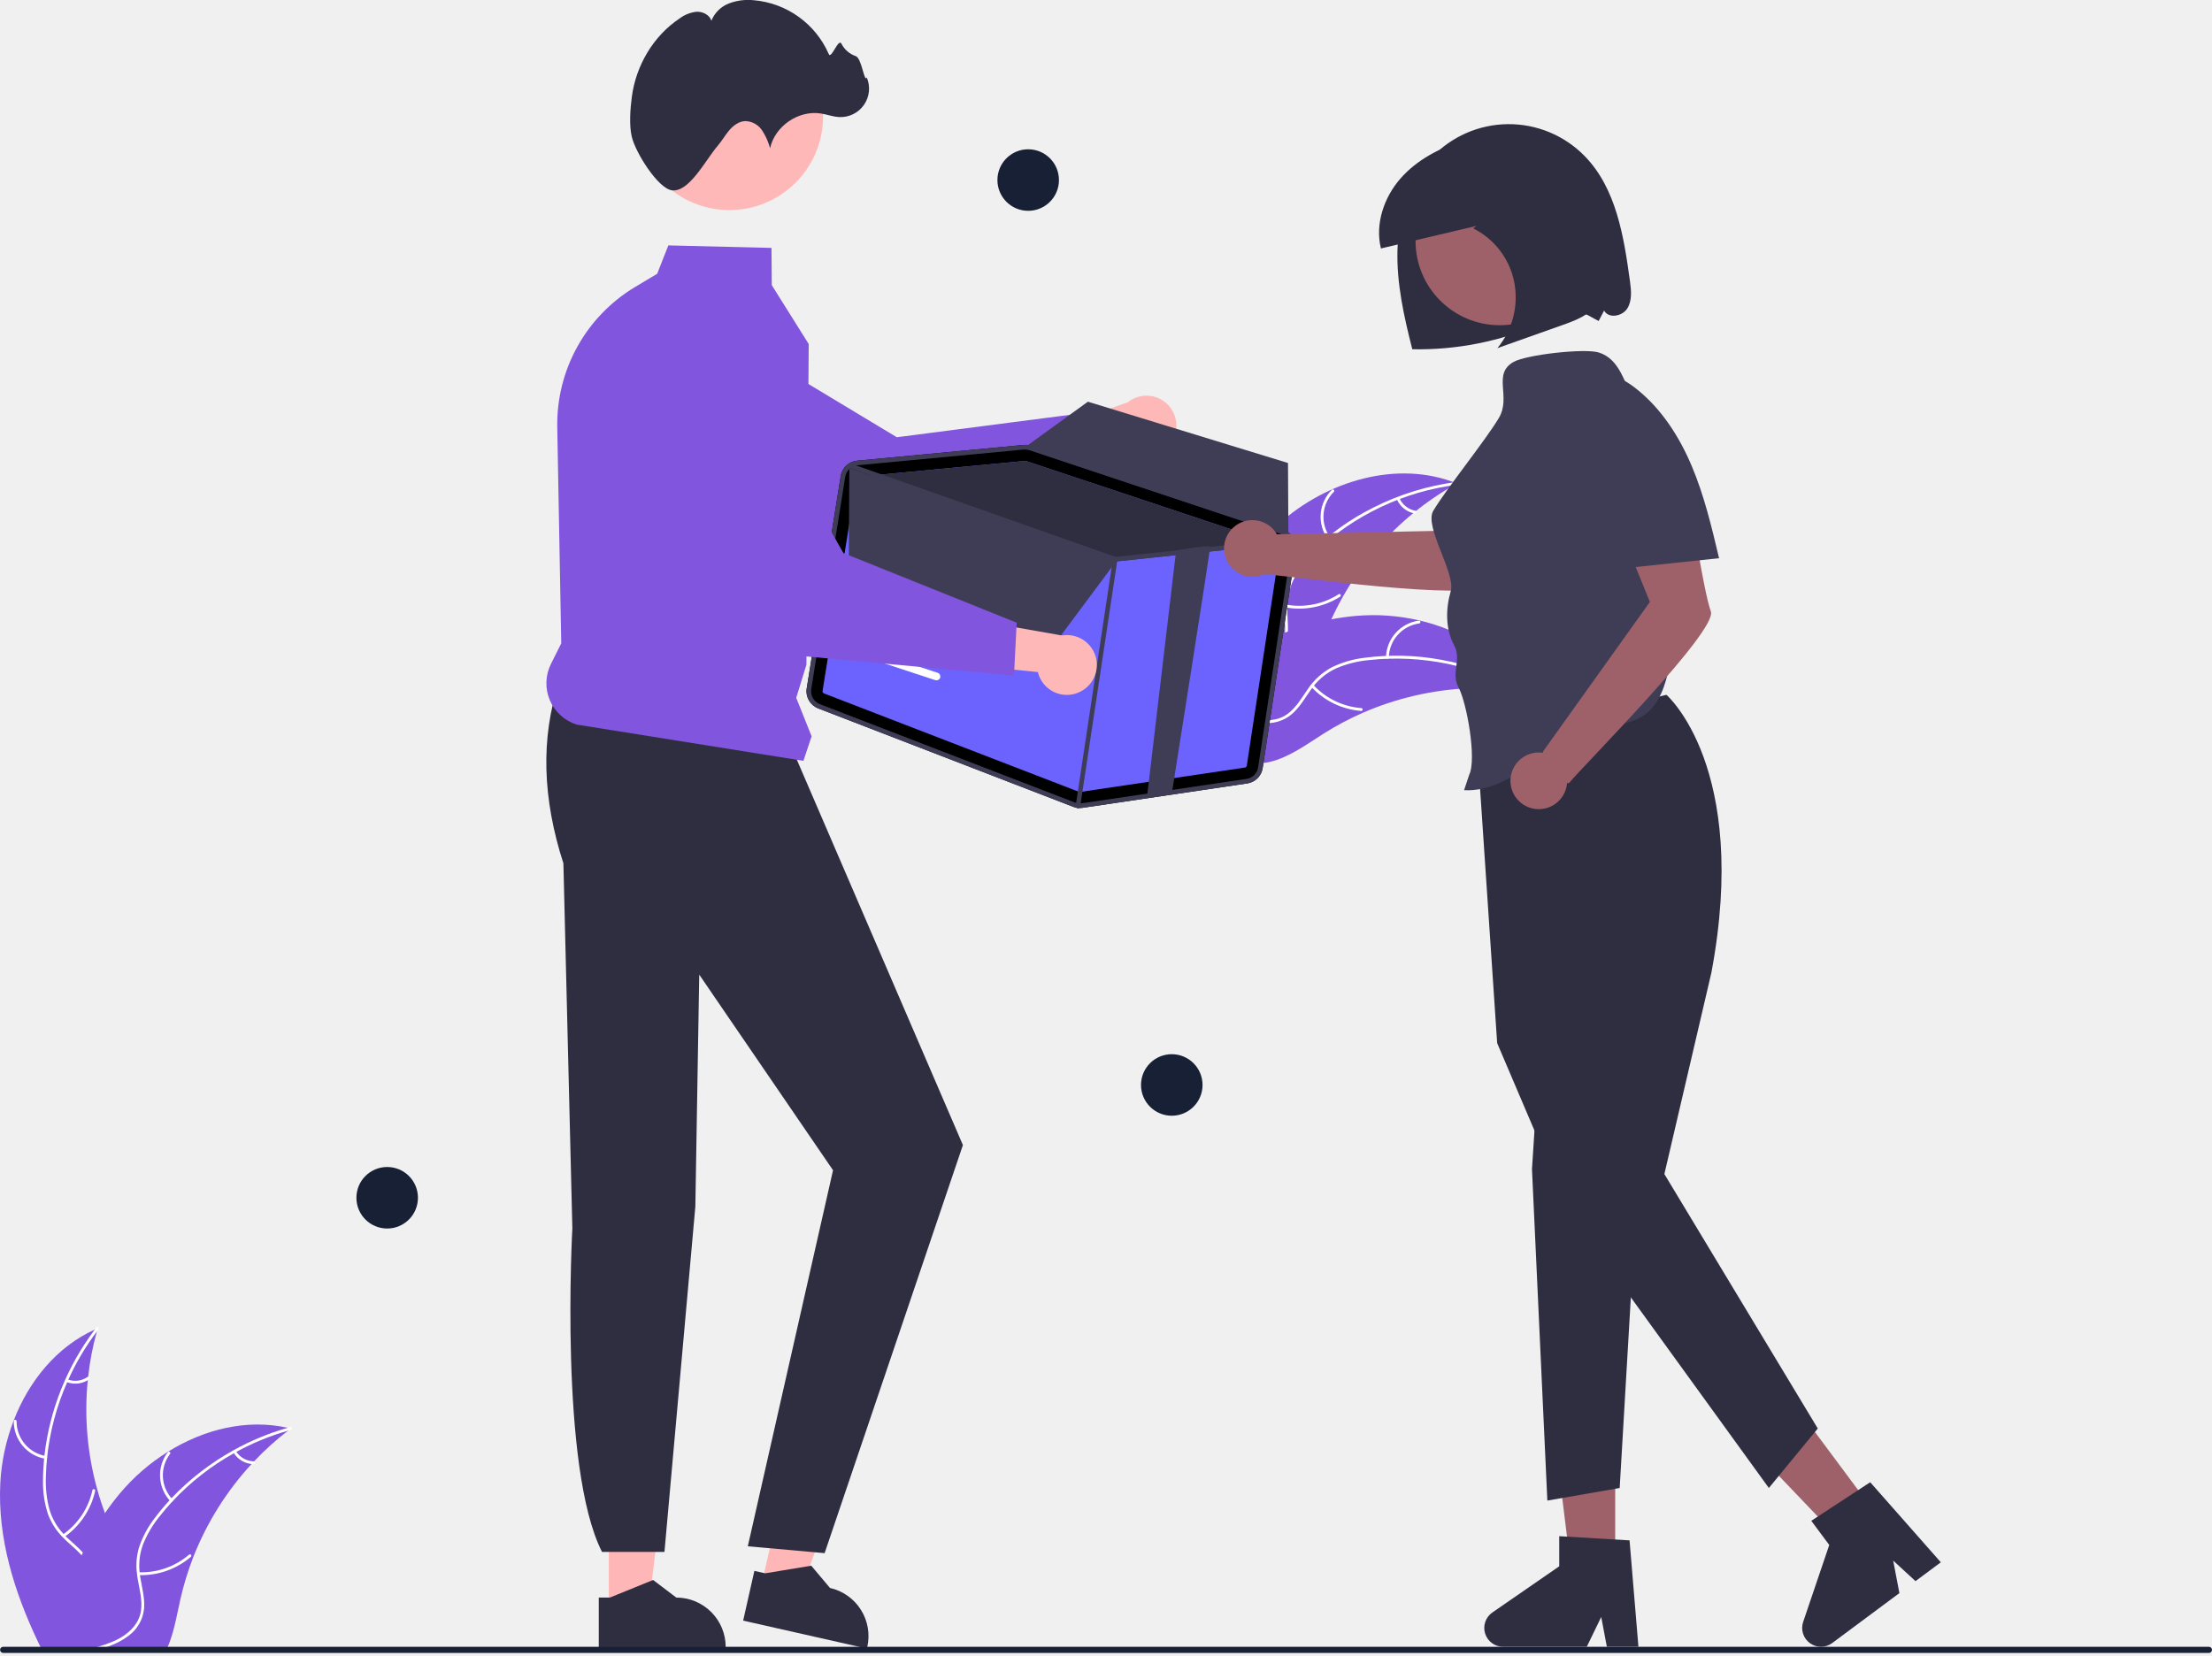
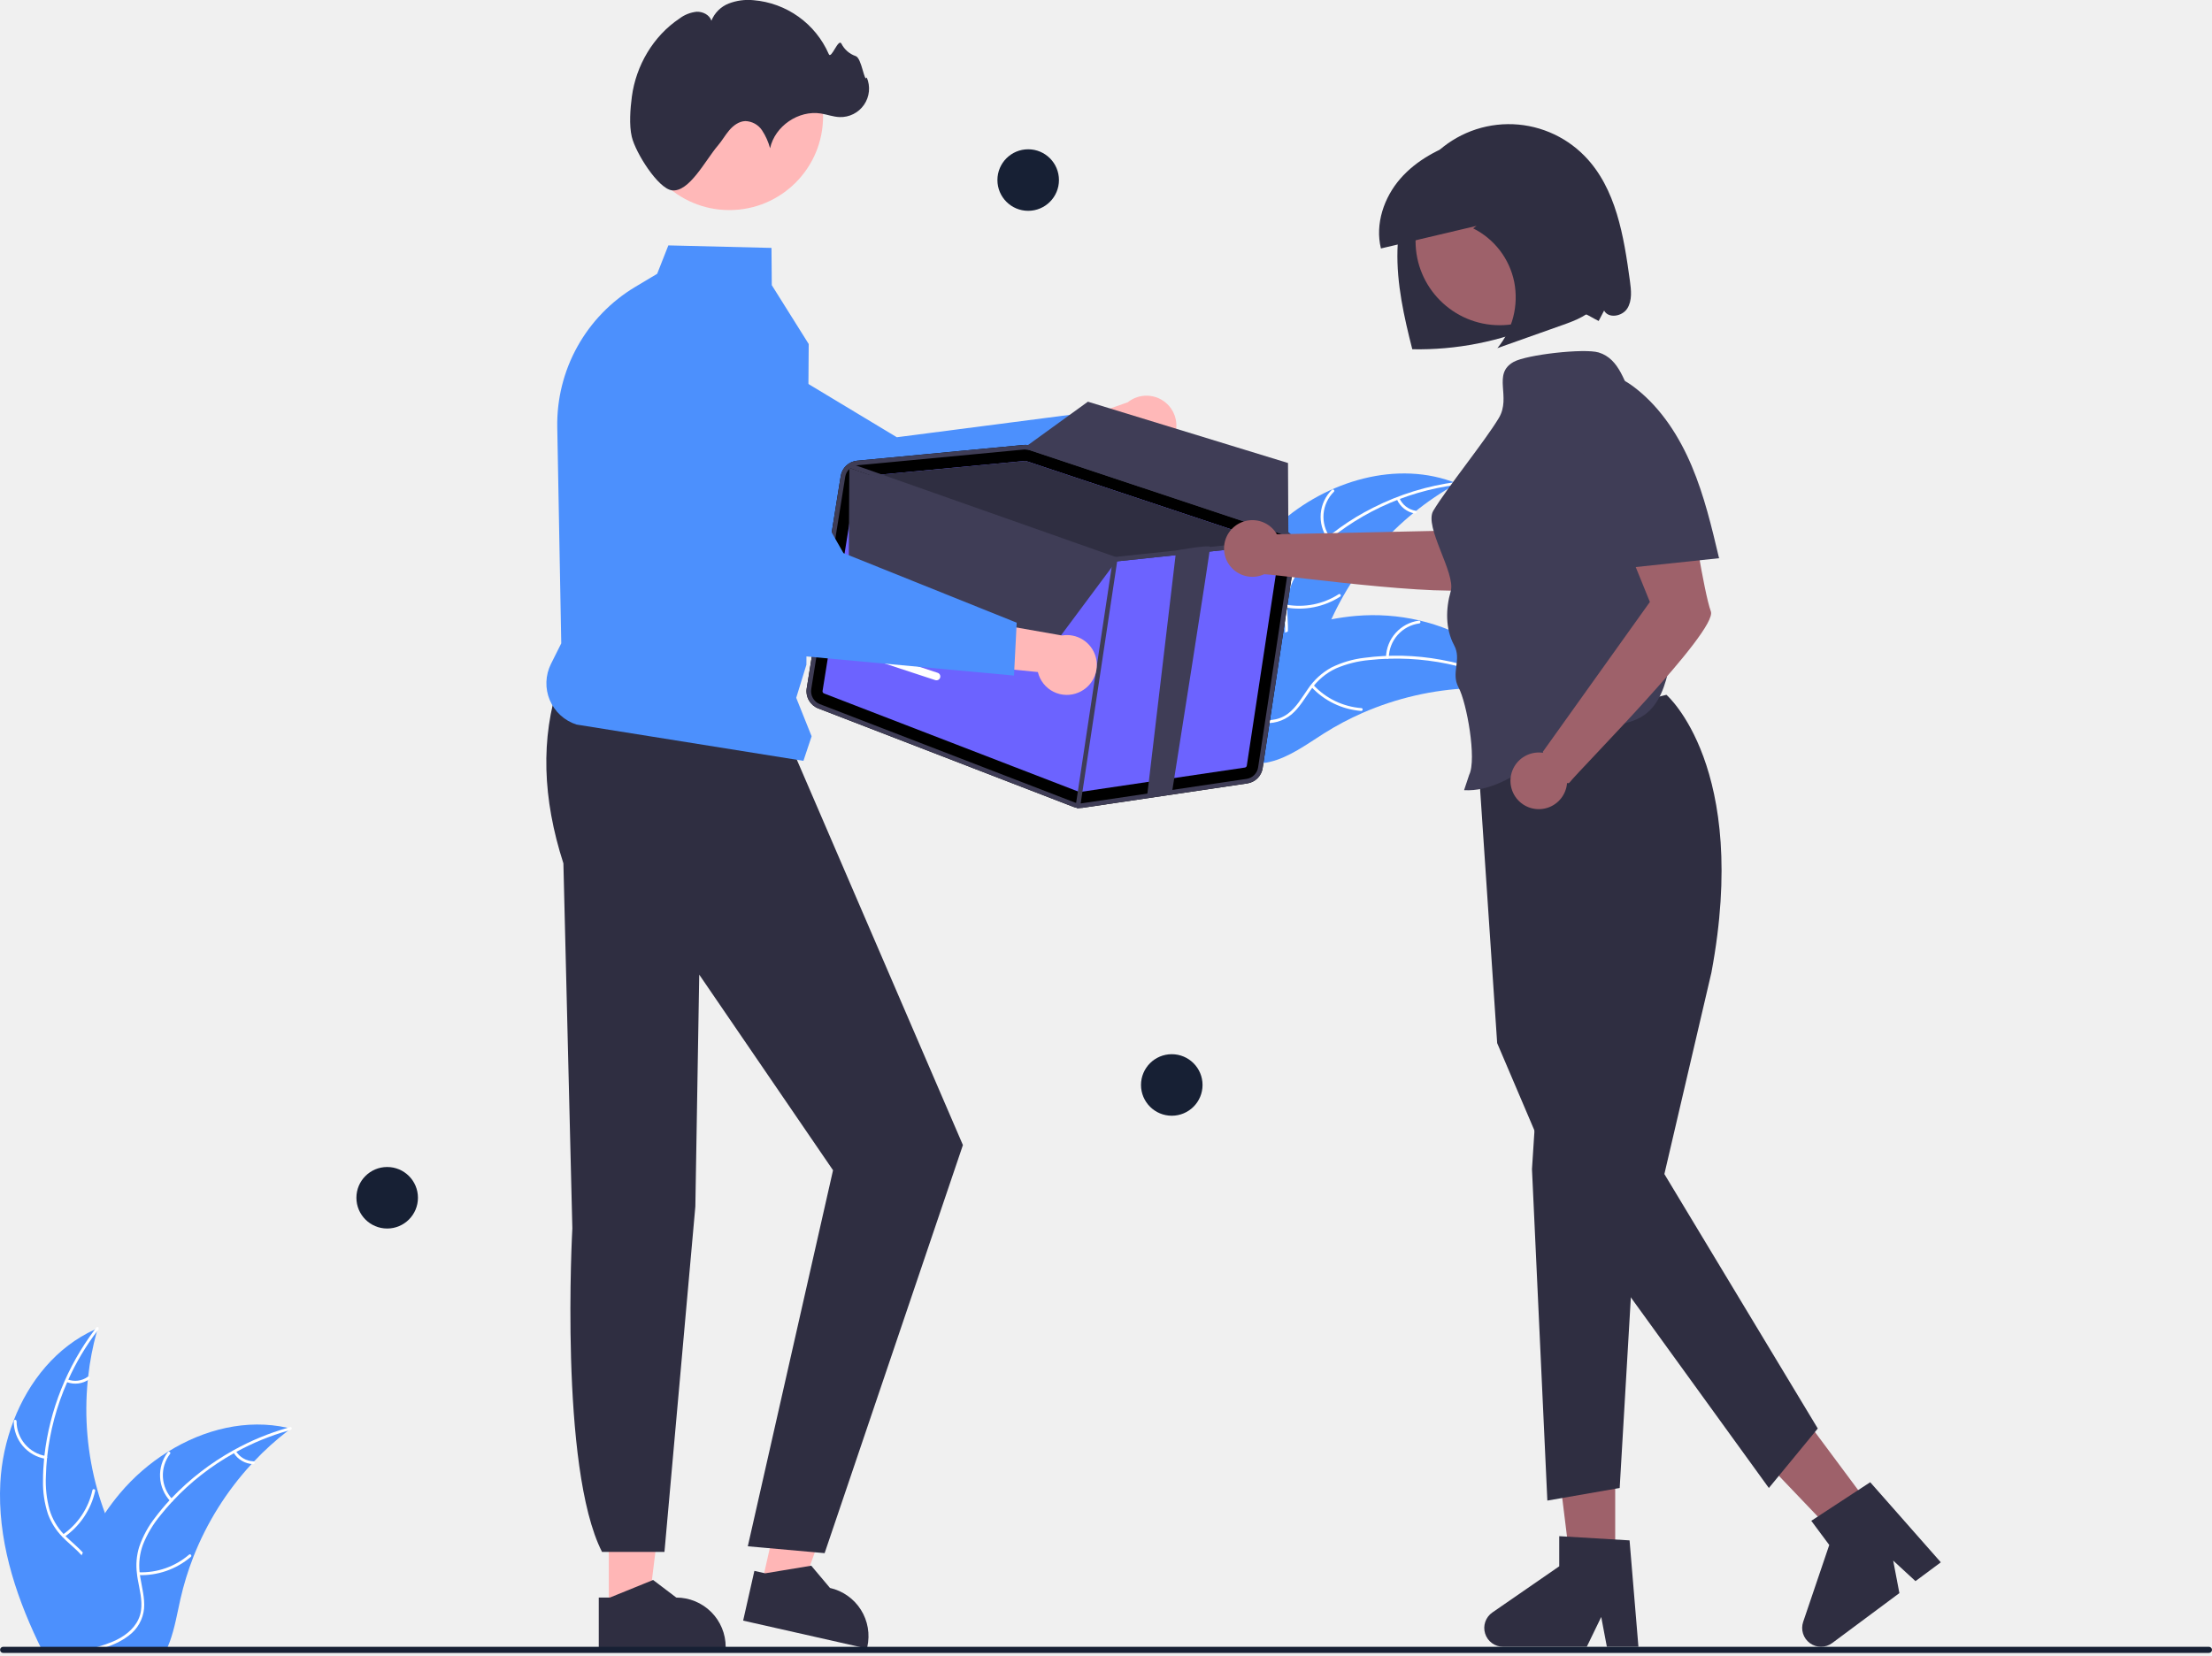
<svg xmlns="http://www.w3.org/2000/svg" width="493" height="369" viewBox="0 0 493 369" fill="none">
  <g clip-path="url(#clip0_895_7185)">
    <path d="M359.988 350.101H350.178L345.51 312.266H359.988V350.101Z" fill="#9E616A" />
    <path d="M365.164 367.097H358.129L356.873 360.456L353.657 367.097H335C334.106 367.097 333.235 366.811 332.514 366.281C331.794 365.752 331.262 365.005 330.996 364.151C330.73 363.298 330.743 362.381 331.035 361.536C331.327 360.69 331.881 359.96 332.617 359.452L347.516 349.162V342.448L363.188 343.383L365.164 367.097Z" fill="#2F2E41" />
    <path d="M418.264 337.722L410.392 343.575L384.069 315.999L395.687 307.36L418.264 337.722Z" fill="#9E616A" />
    <path d="M432.56 348.271L426.915 352.468L421.944 347.888L423.327 355.137L408.355 366.27C407.637 366.804 406.768 367.094 405.874 367.098C404.979 367.103 404.107 366.822 403.384 366.295C402.661 365.769 402.125 365.025 401.855 364.173C401.584 363.32 401.593 362.404 401.881 361.557L407.696 344.409L403.69 339.021L416.824 330.42L432.56 348.271Z" fill="#2F2E41" />
    <path d="M371.407 154.889C371.407 154.889 390.019 170.968 381.431 216.807L370.948 261.722L405.138 318.443L394.236 331.705L349.788 270.311L333.682 232.53L329.162 165.287L371.407 154.889Z" fill="#2F2E41" />
    <path d="M342.56 243.297L341.44 260.634L344.866 334.512L360.987 331.705L364.067 279.104L342.56 243.297Z" fill="#2F2E41" />
    <path d="M135.691 358.997L144.463 358.997L148.636 325.161L135.689 325.162L135.691 358.997Z" fill="#FFB6B6" />
    <path d="M133.452 356.133L135.921 356.133L145.561 352.213L150.728 356.132H150.729C153.648 356.133 156.448 357.292 158.513 359.357C160.578 361.422 161.738 364.222 161.738 367.142V367.499L133.453 367.5L133.452 356.133Z" fill="#2F2E41" />
    <path d="M169.685 353.47L178.241 355.401L189.765 323.316L177.136 320.464L169.685 353.47Z" fill="#FFB6B6" />
    <path d="M168.132 350.183L170.541 350.726L180.808 349.026L184.984 353.987L184.985 353.988C187.833 354.631 190.308 356.379 191.868 358.848C193.427 361.317 193.941 364.303 193.298 367.152L193.22 367.501L165.629 361.271L168.132 350.183Z" fill="#2F2E41" />
    <path d="M124.579 152.143C120.467 164.547 120.901 178.012 125.568 192.463L127.563 273.826C127.563 273.826 124.591 327.183 134.181 345.959H148.091L154.977 268.954L155.842 217.267L185.662 260.873L166.669 344.7L183.788 346.23L214.609 255.259L176.582 167.001L124.579 152.143Z" fill="#2F2E41" />
-     <path d="M284.985 116.811C295.625 107.224 311.449 102.403 324.723 107.779C311.107 115.339 300.603 127.471 295.071 142.029C292.958 147.652 291.193 154.125 285.995 157.135C282.761 159.008 278.738 159.099 275.112 158.195C271.485 157.291 268.161 155.478 264.883 153.684L263.95 153.663C268.138 139.967 274.346 126.398 284.985 116.811Z" fill="#8155DD" />
+     <path d="M284.985 116.811C295.625 107.224 311.449 102.403 324.723 107.779C311.107 115.339 300.603 127.471 295.071 142.029C292.958 147.652 291.193 154.125 285.995 157.135C282.761 159.008 278.738 159.099 275.112 158.195C271.485 157.291 268.161 155.478 264.883 153.684L263.95 153.663C268.138 139.967 274.346 126.398 284.985 116.811Z" fill="#4C90FD" />
    <path d="M324.648 108.07C312.892 109.589 301.913 114.774 293.271 122.888C291.38 124.602 289.771 126.603 288.502 128.818C287.337 131.016 286.781 133.485 286.892 135.97C286.95 138.29 287.277 140.655 286.77 142.948C286.493 144.118 285.972 145.216 285.24 146.17C284.509 147.124 283.585 147.913 282.527 148.485C279.929 149.978 276.95 150.449 274.02 150.808C270.768 151.206 267.383 151.569 264.567 153.393C264.226 153.614 263.903 153.072 264.243 152.851C269.142 149.677 275.341 150.832 280.608 148.714C283.066 147.725 285.241 145.99 286.011 143.366C286.684 141.072 286.349 138.633 286.27 136.285C286.126 133.862 286.577 131.441 287.584 129.233C288.735 126.961 290.265 124.901 292.107 123.142C296.192 119.115 300.885 115.756 306.013 113.187C311.85 110.223 318.15 108.278 324.642 107.439C325.044 107.387 325.047 108.019 324.648 108.07Z" fill="white" />
    <path d="M295.902 120.112C294.737 118.477 294.192 116.482 294.363 114.482C294.534 112.482 295.41 110.608 296.835 109.195C297.124 108.91 297.581 109.346 297.291 109.631C295.962 110.945 295.146 112.691 294.99 114.553C294.835 116.416 295.351 118.272 296.444 119.788C296.681 120.118 296.138 120.44 295.902 120.112Z" fill="white" />
    <path d="M286.709 134.798C290.749 135.514 294.91 134.681 298.363 132.465C298.705 132.245 299.028 132.787 298.687 133.006C295.089 135.306 290.757 136.164 286.555 135.41C286.154 135.338 286.311 134.726 286.709 134.798Z" fill="white" />
    <path d="M311.902 111.058C312.221 111.784 312.715 112.42 313.34 112.908C313.966 113.397 314.702 113.722 315.484 113.855C315.886 113.922 315.729 114.534 315.33 114.467C314.467 114.316 313.653 113.956 312.961 113.418C312.269 112.88 311.72 112.181 311.36 111.382C311.32 111.309 311.309 111.224 311.329 111.144C311.35 111.063 311.4 110.994 311.469 110.949C311.541 110.906 311.627 110.894 311.708 110.914C311.789 110.935 311.859 110.986 311.902 111.058Z" fill="white" />
-     <path d="M339.34 154.013C339.088 153.978 338.837 153.943 338.581 153.912C335.195 153.463 331.777 153.289 328.362 153.393C328.098 153.397 327.831 153.405 327.567 153.416C319.343 153.755 311.253 155.617 303.709 158.908C300.708 160.221 297.811 161.76 295.044 163.512C291.222 165.931 287.271 168.859 282.998 169.846C282.554 169.954 282.103 170.034 281.649 170.086L263.997 154.803C263.974 154.748 263.948 154.697 263.925 154.642L263.192 154.064C263.329 153.963 263.472 153.862 263.609 153.762C263.688 153.703 263.771 153.648 263.849 153.59C263.903 153.552 263.957 153.514 264.004 153.477C264.022 153.464 264.04 153.451 264.054 153.443C264.1 153.405 264.148 153.376 264.19 153.342C264.992 152.775 265.799 152.212 266.611 151.654C266.614 151.65 266.614 151.65 266.622 151.649C272.769 147.337 279.407 143.769 286.395 141.02C286.604 140.941 286.817 140.858 287.035 140.786C290.182 139.615 293.42 138.704 296.715 138.062C298.521 137.716 300.343 137.461 302.174 137.299C306.907 136.89 311.675 137.228 316.302 138.3C325.528 140.439 333.966 145.505 338.964 153.405C339.092 153.608 339.216 153.806 339.34 154.013Z" fill="#8155DD" />
+     <path d="M339.34 154.013C339.088 153.978 338.837 153.943 338.581 153.912C335.195 153.463 331.777 153.289 328.362 153.393C328.098 153.397 327.831 153.405 327.567 153.416C319.343 153.755 311.253 155.617 303.709 158.908C300.708 160.221 297.811 161.76 295.044 163.512C291.222 165.931 287.271 168.859 282.998 169.846C282.554 169.954 282.103 170.034 281.649 170.086L263.997 154.803C263.974 154.748 263.948 154.697 263.925 154.642L263.192 154.064C263.329 153.963 263.472 153.862 263.609 153.762C263.688 153.703 263.771 153.648 263.849 153.59C263.903 153.552 263.957 153.514 264.004 153.477C264.022 153.464 264.04 153.451 264.054 153.443C264.1 153.405 264.148 153.376 264.19 153.342C264.992 152.775 265.799 152.212 266.611 151.654C266.614 151.65 266.614 151.65 266.622 151.649C272.769 147.337 279.407 143.769 286.395 141.02C286.604 140.941 286.817 140.858 287.035 140.786C290.182 139.615 293.42 138.704 296.715 138.062C298.521 137.716 300.343 137.461 302.174 137.299C306.907 136.89 311.675 137.228 316.302 138.3C325.528 140.439 333.966 145.505 338.964 153.405C339.092 153.608 339.216 153.806 339.34 154.013Z" fill="#4C90FD" />
    <path d="M339.107 154.202C328.805 148.337 316.918 145.867 305.132 147.143C302.59 147.373 300.101 148.001 297.754 149.006C295.501 150.059 293.57 151.696 292.163 153.748C290.812 155.634 289.649 157.72 287.864 159.245C286.938 160.012 285.861 160.575 284.703 160.897C283.545 161.218 282.331 161.291 281.143 161.111C278.17 160.74 275.507 159.322 272.952 157.845C270.115 156.204 267.194 154.456 263.847 154.218C263.442 154.189 263.51 153.561 263.915 153.59C269.738 154.005 273.992 158.659 279.473 160.139C282.031 160.83 284.812 160.754 287.006 159.122C288.925 157.696 290.126 155.546 291.477 153.624C292.82 151.603 294.638 149.941 296.771 148.785C299.059 147.663 301.52 146.94 304.05 146.644C309.736 145.889 315.505 146.032 321.147 147.068C327.592 148.215 333.793 150.457 339.482 153.695C339.834 153.896 339.456 154.402 339.107 154.202Z" fill="white" />
    <path d="M308.903 146.509C308.958 144.502 309.724 142.581 311.064 141.087C312.405 139.593 314.232 138.624 316.221 138.354C316.624 138.3 316.726 138.923 316.322 138.977C314.47 139.225 312.767 140.128 311.522 141.521C310.277 142.915 309.571 144.708 309.531 146.577C309.522 146.983 308.894 146.912 308.903 146.509Z" fill="white" />
    <path d="M292.722 152.701C295.516 155.705 299.341 157.545 303.432 157.854C303.837 157.885 303.769 158.512 303.364 158.482C299.107 158.152 295.131 156.229 292.23 153.096C291.954 152.798 292.447 152.404 292.722 152.701Z" fill="white" />
    <path d="M327.13 148.913C326.947 149.685 326.959 150.49 327.164 151.257C327.37 152.023 327.762 152.726 328.306 153.303C328.586 153.598 328.093 153.992 327.815 153.699C327.216 153.058 326.784 152.281 326.555 151.435C326.326 150.589 326.308 149.7 326.503 148.845C326.514 148.763 326.557 148.688 326.621 148.637C326.686 148.585 326.768 148.559 326.85 148.565C326.933 148.575 327.009 148.617 327.062 148.682C327.114 148.747 327.139 148.83 327.13 148.913Z" fill="white" />
-     <path d="M29.301 358.383C28.472 361.491 26.295 364.08 23.666 365.966C23.237 366.275 22.797 366.56 22.352 366.829C22.215 366.909 22.077 366.995 21.934 367.069C21.78 367.16 21.626 367.246 21.472 367.326H9.111C8.888 366.875 8.671 366.417 8.454 365.966C3.156 354.834 -0.564 342.822 0.07 330.587C0.322 325.841 1.319 321.165 3.025 316.729C6.419 307.889 12.614 300.237 21.134 296.385C21.346 296.288 21.569 296.191 21.786 296.099C21.717 296.345 21.649 296.585 21.58 296.831C20.666 300.124 20.02 303.486 19.649 306.883C19.614 307.146 19.586 307.409 19.563 307.677C18.751 315.87 19.472 324.143 21.689 332.073C21.694 332.09 21.7 332.113 21.706 332.13C22.192 333.884 22.756 335.612 23.397 337.313C23.9 338.656 24.443 339.982 25.038 341.285C27.518 346.754 30.843 352.582 29.301 358.383Z" fill="#8155DD" />
+     <path d="M29.301 358.383C28.472 361.491 26.295 364.08 23.666 365.966C23.237 366.275 22.797 366.56 22.352 366.829C22.215 366.909 22.077 366.995 21.934 367.069C21.78 367.16 21.626 367.246 21.472 367.326H9.111C8.888 366.875 8.671 366.417 8.454 365.966C3.156 354.834 -0.564 342.822 0.07 330.587C0.322 325.841 1.319 321.165 3.025 316.729C6.419 307.889 12.614 300.237 21.134 296.385C21.346 296.288 21.569 296.191 21.786 296.099C21.717 296.345 21.649 296.585 21.58 296.831C20.666 300.124 20.02 303.486 19.649 306.883C19.614 307.146 19.586 307.409 19.563 307.677C18.751 315.87 19.472 324.143 21.689 332.073C21.694 332.09 21.7 332.113 21.706 332.13C22.192 333.884 22.756 335.612 23.397 337.313C23.9 338.656 24.443 339.982 25.038 341.285C27.518 346.754 30.843 352.582 29.301 358.383Z" fill="#4C90FD" />
    <path d="M21.94 296.357C21.82 296.517 21.7 296.671 21.58 296.831C19.07 300.157 16.939 303.753 15.226 307.552C15.134 307.74 15.048 307.929 14.974 308.123C12.626 313.427 11.119 319.065 10.505 324.833C10.499 324.872 10.495 324.912 10.494 324.953C10.351 326.301 10.265 327.661 10.231 329.021C10.104 331.571 10.38 334.124 11.048 336.587C11.658 338.599 12.726 340.442 14.168 341.971C14.311 342.125 14.454 342.279 14.608 342.428C14.723 342.548 14.848 342.668 14.968 342.782C16.123 343.885 17.386 344.908 18.471 346.091C18.969 346.621 19.418 347.195 19.814 347.805C20.446 348.828 20.854 349.973 21.012 351.165C21.169 352.356 21.073 353.568 20.729 354.72C19.951 357.611 18.174 360.052 16.357 362.377C15.448 363.543 14.511 364.72 13.7 365.966C13.402 366.412 13.128 366.863 12.877 367.326H12.157C12.397 366.863 12.66 366.412 12.945 365.966C15.031 362.68 17.997 359.857 19.534 356.24C20.574 353.8 20.889 351.034 19.574 348.64C19.189 347.943 18.723 347.295 18.186 346.708C17.14 345.525 15.888 344.514 14.751 343.445C14.465 343.176 14.185 342.902 13.917 342.616C12.493 341.17 11.394 339.436 10.694 337.53C9.901 335.11 9.526 332.573 9.585 330.027C9.585 328.404 9.671 326.77 9.831 325.147C9.848 324.941 9.871 324.73 9.894 324.518C11.062 314.305 14.944 304.592 21.134 296.385C21.249 296.225 21.369 296.071 21.489 295.917C21.734 295.597 22.186 296.042 21.94 296.357Z" fill="white" />
    <path d="M10.124 325.201C8.145 324.868 6.348 323.843 5.055 322.308C3.762 320.773 3.056 318.828 3.065 316.821C3.066 316.74 3.098 316.661 3.156 316.603C3.214 316.545 3.292 316.512 3.373 316.51C3.455 316.508 3.535 316.538 3.595 316.594C3.655 316.649 3.691 316.726 3.696 316.808C3.685 318.677 4.342 320.488 5.549 321.915C6.756 323.342 8.434 324.29 10.279 324.589C10.68 324.654 10.523 325.266 10.124 325.201Z" fill="white" />
    <path d="M14.009 342.085C17.372 339.735 19.725 336.203 20.6 332.194C20.686 331.797 21.298 331.952 21.212 332.349C20.294 336.519 17.837 340.189 14.333 342.627C13.998 342.859 13.677 342.316 14.009 342.085Z" fill="white" />
    <path d="M15.036 307.485C15.775 307.773 16.574 307.873 17.362 307.776C18.149 307.679 18.9 307.388 19.547 306.929C19.878 306.693 20.2 307.237 19.871 307.471C19.153 307.975 18.324 308.295 17.454 308.404C16.584 308.513 15.701 308.408 14.882 308.097C14.802 308.074 14.734 308.021 14.692 307.95C14.649 307.879 14.635 307.794 14.653 307.713C14.674 307.632 14.726 307.563 14.798 307.52C14.869 307.477 14.955 307.465 15.036 307.485Z" fill="white" />
-     <path d="M64.812 318.455C64.612 318.609 64.406 318.764 64.206 318.924C61.493 321 58.953 323.293 56.611 325.781C56.428 325.97 56.245 326.164 56.068 326.358L56.063 326.364C50.51 332.391 46.12 339.393 43.113 347.017L43.096 347.068C43.09 347.085 43.085 347.097 43.079 347.114C41.887 350.165 40.926 353.302 40.205 356.497C39.508 359.617 38.936 362.96 37.844 365.966C37.679 366.429 37.496 366.886 37.302 367.326H11.895C11.98 366.875 12.072 366.418 12.163 365.966C13.456 359.345 15.476 352.886 18.186 346.708C18.278 346.502 18.369 346.297 18.472 346.091C19.871 343.038 21.517 340.105 23.392 337.319L23.393 337.317L23.394 337.315L23.396 337.314L23.398 337.313C24.428 335.793 25.534 334.326 26.712 332.919C29.769 329.282 33.379 326.15 37.41 323.638C37.433 323.621 37.462 323.61 37.484 323.592C45.508 318.615 55.017 316.243 64.109 318.295H64.115C64.349 318.346 64.577 318.398 64.812 318.455Z" fill="#8155DD" />
+     <path d="M64.812 318.455C64.612 318.609 64.406 318.764 64.206 318.924C61.493 321 58.953 323.293 56.611 325.781C56.428 325.97 56.245 326.164 56.068 326.358L56.063 326.364C50.51 332.391 46.12 339.393 43.113 347.017L43.096 347.068C43.09 347.085 43.085 347.097 43.079 347.114C41.887 350.165 40.926 353.302 40.205 356.497C39.508 359.617 38.936 362.96 37.844 365.966C37.679 366.429 37.496 366.886 37.302 367.326H11.895C11.98 366.875 12.072 366.418 12.163 365.966C13.456 359.345 15.476 352.886 18.186 346.708C18.278 346.502 18.369 346.297 18.472 346.091C19.871 343.038 21.517 340.105 23.392 337.319L23.393 337.317L23.394 337.315L23.396 337.314L23.398 337.313C24.428 335.793 25.534 334.326 26.712 332.919C29.769 329.282 33.379 326.15 37.41 323.638C37.433 323.621 37.462 323.61 37.484 323.592C45.508 318.615 55.017 316.243 64.109 318.295H64.115C64.349 318.346 64.577 318.398 64.812 318.455Z" fill="#4C90FD" />
    <path d="M64.782 318.758C64.588 318.809 64.394 318.866 64.205 318.923C60.2 320.068 56.334 321.653 52.679 323.649C52.496 323.747 52.313 323.849 52.13 323.952C47.078 326.772 42.492 330.355 38.535 334.576C38.532 334.579 38.53 334.583 38.529 334.587C38.484 334.633 38.432 334.684 38.392 334.73C37.478 335.713 36.598 336.736 35.764 337.787C34.132 339.748 32.816 341.952 31.866 344.319C31.14 346.292 30.884 348.407 31.117 350.497C31.135 350.708 31.163 350.914 31.192 351.125C31.215 351.291 31.238 351.457 31.266 351.628C31.643 353.92 32.295 356.217 32.112 358.554C32.001 359.752 31.637 360.912 31.045 361.959C30.453 363.006 29.646 363.916 28.677 364.629C28.019 365.138 27.315 365.586 26.574 365.966C25.516 366.512 24.413 366.967 23.277 367.326H21.031C21.334 367.24 21.631 367.155 21.934 367.069C23.009 366.766 24.064 366.397 25.094 365.966C25.683 365.72 26.255 365.437 26.809 365.12C29.106 363.8 31.02 361.777 31.42 359.074C31.769 356.708 31.095 354.343 30.695 352.028C30.626 351.628 30.563 351.234 30.529 350.839C30.256 348.835 30.422 346.796 31.015 344.862C31.837 342.45 33.066 340.196 34.649 338.199C35.628 336.898 36.674 335.649 37.781 334.456C37.918 334.301 38.061 334.147 38.209 333.993C42.25 329.742 46.915 326.133 52.044 323.289H52.05C55.864 321.166 59.91 319.49 64.108 318.295H64.114C64.302 318.238 64.496 318.181 64.685 318.129C65.079 318.026 65.171 318.649 64.782 318.758Z" fill="white" />
    <path d="M37.983 334.673C36.603 333.215 35.786 331.315 35.677 329.311C35.569 327.307 36.176 325.329 37.391 323.732C37.638 323.409 38.151 323.778 37.904 324.101C36.77 325.586 36.204 327.428 36.309 329.294C36.413 331.161 37.182 332.928 38.475 334.277C38.756 334.57 38.263 334.964 37.983 334.673Z" fill="white" />
    <path d="M30.92 350.493C35.021 350.641 39.026 349.238 42.138 346.564C42.446 346.299 42.841 346.791 42.533 347.056C39.29 349.832 35.119 351.284 30.852 351.121C30.446 351.105 30.516 350.477 30.92 350.493Z" fill="white" />
    <path d="M52.572 323.485C52.989 324.16 53.566 324.721 54.253 325.117C54.94 325.514 55.715 325.734 56.508 325.757C56.915 325.768 56.844 326.395 56.44 326.385C55.564 326.355 54.709 326.111 53.949 325.674C53.189 325.238 52.547 324.622 52.08 323.88C52.03 323.814 52.008 323.731 52.017 323.649C52.026 323.566 52.065 323.491 52.128 323.437C52.194 323.384 52.277 323.36 52.36 323.369C52.443 323.378 52.519 323.42 52.572 323.485Z" fill="white" />
    <path d="M260.804 98.937C260.218 99.708 259.469 100.342 258.611 100.792C257.754 101.243 256.807 101.501 255.839 101.546C254.871 101.592 253.905 101.425 253.009 101.057C252.112 100.688 251.308 100.128 250.651 99.415L229.05 108.81L231.154 96.751L251.344 89.679C252.615 88.655 254.217 88.133 255.847 88.212C257.476 88.291 259.02 88.965 260.186 90.106C261.352 91.247 262.059 92.776 262.173 94.404C262.287 96.031 261.8 97.644 260.804 98.937Z" fill="#FFB8B8" />
-     <path d="M246.389 102.702L196.216 125.051L196.109 125.012L138.925 104.634C134.665 102.408 131.418 98.638 129.847 94.096C128.277 89.554 128.502 84.583 130.477 80.201C131.572 77.781 133.167 75.619 135.158 73.859C137.148 72.099 139.488 70.781 142.025 69.99C144.562 69.2 147.237 68.956 149.875 69.275C152.512 69.593 155.053 70.466 157.329 71.837L199.884 97.472L241.15 92.124L246.389 102.702Z" fill="#8155DD" />
+     <path d="M246.389 102.702L196.216 125.051L196.109 125.012L138.925 104.634C134.665 102.408 131.418 98.638 129.847 94.096C128.277 89.554 128.502 84.583 130.477 80.201C131.572 77.781 133.167 75.619 135.158 73.859C137.148 72.099 139.488 70.781 142.025 69.99C144.562 69.2 147.237 68.956 149.875 69.275C152.512 69.593 155.053 70.466 157.329 71.837L199.884 97.472L241.15 92.124L246.389 102.702Z" fill="#4C90FD" />
    <path d="M493 367.789C493 367.878 492.982 367.967 492.948 368.049C492.914 368.132 492.864 368.207 492.801 368.27C492.738 368.334 492.663 368.384 492.58 368.418C492.497 368.452 492.409 368.469 492.319 368.469H0.699C0.518 368.469 0.345 368.397 0.218 368.27C0.09 368.142 0.019 367.969 0.019 367.789C0.019 367.609 0.09 367.436 0.218 367.308C0.345 367.181 0.518 367.109 0.699 367.109H492.319C492.409 367.109 492.497 367.126 492.58 367.16C492.663 367.194 492.738 367.244 492.801 367.307C492.864 367.371 492.914 367.446 492.948 367.528C492.982 367.611 493 367.7 493 367.789Z" fill="#172034" />
-     <path d="M179.063 169.607L128.486 161.517C127.159 161.092 125.94 160.385 124.913 159.445C123.885 158.505 123.073 157.353 122.533 156.069C121.992 154.786 121.736 153.4 121.782 152.008C121.827 150.616 122.173 149.25 122.796 148.004L125.09 143.416L124.199 95.216C124.092 88.946 125.637 82.758 128.681 77.276C131.724 71.793 136.157 67.209 141.535 63.983L146.467 61.034L148.96 54.704L171.944 55.265L172.011 63.567L180.242 76.692L180.242 76.747L179.726 148.187L177.457 155.559L180.887 164.135L179.063 169.607Z" fill="#8155DD" />
+     <path d="M179.063 169.607L128.486 161.517C127.159 161.092 125.94 160.385 124.913 159.445C123.885 158.505 123.073 157.353 122.533 156.069C121.992 154.786 121.736 153.4 121.782 152.008C121.827 150.616 122.173 149.25 122.796 148.004L125.09 143.416L124.199 95.216C124.092 88.946 125.637 82.758 128.681 77.276C131.724 71.793 136.157 67.209 141.535 63.983L146.467 61.034L148.96 54.704L171.944 55.265L172.011 63.567L180.242 76.692L180.242 76.747L179.726 148.187L177.457 155.559L180.887 164.135L179.063 169.607Z" fill="#4C90FD" />
    <path d="M162.557 46.833C174.091 46.833 183.441 37.483 183.441 25.95C183.441 14.416 174.091 5.066 162.557 5.066C151.024 5.066 141.674 14.416 141.674 25.95C141.674 37.483 151.024 46.833 162.557 46.833Z" fill="#FFB8B8" />
    <path d="M140.811 30.503C140.188 27.879 140.474 24.186 140.826 21.544C141.749 14.617 145.595 8.032 151.44 4.131C152.548 3.29 153.865 2.766 155.248 2.618C156.631 2.56 158.13 3.3 158.554 4.617C158.902 3.748 159.425 2.959 160.09 2.3C160.755 1.64 161.548 1.124 162.42 0.783C164.172 0.112 166.057 -0.142 167.924 0.042C171.543 0.34 175.014 1.613 177.968 3.725C180.922 5.836 183.25 8.709 184.704 12.037C185.261 13.362 186.819 8.467 187.526 9.719C188.176 11.021 189.309 12.016 190.683 12.493C192.068 12.879 192.63 18.585 193.175 17.254C193.598 18.237 193.765 19.312 193.661 20.377C193.557 21.442 193.185 22.464 192.579 23.346C191.974 24.229 191.155 24.944 190.199 25.425C189.243 25.906 188.181 26.138 187.112 26.098C185.702 26.045 184.354 25.526 182.962 25.303C177.981 24.505 172.698 28.117 171.633 33.047C171.252 31.621 170.643 30.266 169.83 29.035C169.417 28.422 168.864 27.917 168.217 27.561C167.569 27.206 166.846 27.01 166.108 26.99C164.691 27.043 163.446 27.969 162.526 29.049C161.607 30.128 160.916 31.388 159.99 32.461C157.273 35.612 153.597 42.959 149.724 42.423C146.668 42 141.661 34.085 140.811 30.503Z" fill="#2F2E41" />
    <path d="M288.795 122.601C288.942 121.649 288.746 120.676 288.243 119.855C287.74 119.033 286.963 118.416 286.048 118.113L229.809 99.382C229.27 99.202 228.699 99.136 228.133 99.19L214.037 100.523L205.949 101.29L191.023 102.701C190.122 102.787 189.275 103.17 188.614 103.789C187.954 104.409 187.518 105.23 187.375 106.124L179.797 153.462C179.653 154.385 179.829 155.33 180.295 156.14C180.761 156.95 181.489 157.577 182.359 157.917L239.186 179.852C239.452 179.956 239.729 180.03 240.012 180.074C240.424 180.141 240.843 180.144 241.255 180.083L277.975 174.641C278.841 174.516 279.643 174.115 280.263 173.497C280.883 172.879 281.288 172.078 281.417 171.213L288.795 122.601Z" fill="black" />
    <path d="M183.648 154.582L240.473 176.516C240.556 176.548 240.646 176.559 240.735 176.546L277.449 171.105C277.558 171.09 277.659 171.04 277.737 170.962C277.815 170.885 277.865 170.784 277.881 170.675L285.264 122.063C285.281 121.944 285.256 121.823 285.193 121.721C285.131 121.619 285.034 121.541 284.921 121.502L284.543 121.374L228.679 102.775C228.653 102.766 228.627 102.76 228.6 102.756C228.557 102.748 228.513 102.746 228.469 102.75L194.087 106.003L191.359 106.259C191.247 106.271 191.142 106.319 191.06 106.396C190.978 106.473 190.923 106.575 190.905 106.686L183.328 154.023C183.309 154.138 183.331 154.257 183.389 154.359C183.447 154.46 183.538 154.539 183.648 154.582Z" fill="#6C63FF" />
    <path d="M194.087 106.003L228.468 102.75C228.512 102.746 228.556 102.748 228.6 102.756C228.627 102.76 228.653 102.766 228.678 102.775L284.543 121.374L269.807 122.934L264.292 123.515L248.599 125.173C248.554 125.175 248.508 125.175 248.462 125.171C248.434 125.163 248.406 125.154 248.372 125.145L194.087 106.003Z" fill="#2F2E41" />
    <path d="M182.359 157.92L239.185 179.854C239.452 179.957 239.73 180.03 240.013 180.071C240.425 180.139 240.845 180.144 241.258 180.087L277.972 174.645C278.839 174.519 279.642 174.117 280.262 173.499C280.882 172.881 281.287 172.08 281.417 171.214L288.795 122.601C288.904 121.885 288.821 121.152 288.556 120.477C288.518 120.388 288.481 120.298 288.437 120.213C288.145 119.598 287.699 119.067 287.144 118.672C286.809 118.432 286.44 118.243 286.049 118.114L285.982 118.09L229.812 99.382C229.583 99.309 229.349 99.252 229.111 99.212C228.787 99.166 228.457 99.159 228.131 99.193L214.037 100.521L205.95 101.293L191.022 102.702C190.411 102.759 189.821 102.954 189.297 103.272C189.256 103.292 189.217 103.315 189.181 103.341C189.155 103.358 189.13 103.377 189.107 103.397C188.649 103.71 188.259 104.113 187.962 104.581C187.664 105.049 187.465 105.572 187.377 106.12L179.794 153.461C179.65 154.385 179.826 155.331 180.293 156.141C180.759 156.952 181.488 157.579 182.359 157.92ZM188.383 106.285C188.475 105.717 188.727 105.188 189.109 104.758C189.224 104.62 189.354 104.494 189.495 104.382C189.88 104.07 190.336 103.857 190.823 103.762C190.919 103.742 191.016 103.729 191.114 103.721L216.249 101.347L228.23 100.207C228.311 100.197 228.385 100.199 228.46 100.194C228.642 100.19 228.823 100.204 229.002 100.234C229.166 100.256 229.328 100.294 229.485 100.349L285.721 119.081C285.765 119.097 285.804 119.112 285.849 119.128C286.36 119.318 286.809 119.645 287.148 120.073C287.415 120.4 287.61 120.781 287.721 121.189C287.831 121.597 287.854 122.024 287.788 122.442L280.404 171.06C280.308 171.708 280.005 172.308 279.541 172.771C279.077 173.235 278.476 173.536 277.828 173.632L241.108 179.073C240.582 179.149 240.046 179.088 239.552 178.896L182.725 156.968C182.074 156.711 181.529 156.241 181.18 155.634C180.831 155.026 180.699 154.319 180.805 153.627L188.383 106.285Z" fill="#3F3D56" />
    <path d="M188.984 103.656C189.014 103.569 189.067 103.493 189.138 103.435C189.161 103.416 189.185 103.399 189.211 103.385C189.235 103.375 189.259 103.36 189.283 103.351C189.397 103.305 189.524 103.303 189.64 103.345L190.823 103.762L248.606 124.146L262.13 122.717L269.698 121.919L285.715 120.223L287.148 120.073L287.426 120.042C287.546 120.031 287.666 120.063 287.766 120.131C287.865 120.199 287.937 120.3 287.97 120.416C287.978 120.442 287.983 120.47 287.985 120.497C287.997 120.608 287.973 120.718 287.916 120.813C287.859 120.908 287.773 120.982 287.671 121.024C287.626 121.043 287.578 121.056 287.53 121.062L285.581 121.267L269.807 122.934L264.293 123.515L248.6 125.173C248.554 125.175 248.508 125.175 248.462 125.171C248.434 125.163 248.407 125.154 248.373 125.146L189.495 104.382L189.295 104.311C189.249 104.296 189.207 104.272 189.17 104.242C189.08 104.176 189.014 104.084 188.981 103.979C188.948 103.874 188.949 103.76 188.984 103.656Z" fill="#3F3D56" />
    <path d="M240.167 180.22C240.034 180.199 239.915 180.126 239.836 180.017C239.756 179.908 239.723 179.773 239.743 179.639L248.039 124.588C248.059 124.454 248.132 124.334 248.241 124.254C248.35 124.173 248.486 124.139 248.62 124.159L248.625 124.16C248.758 124.182 248.877 124.254 248.956 124.363C249.036 124.472 249.069 124.608 249.049 124.741L240.753 179.792C240.733 179.926 240.66 180.046 240.551 180.127C240.442 180.207 240.306 180.241 240.172 180.221L240.167 180.22Z" fill="#3F3D56" />
    <path d="M261.196 176.728L255.679 177.31L262.132 122.716C262.132 122.716 269.501 121.381 269.698 121.916C269.82 122.236 261.249 176.377 261.196 176.728Z" fill="#3F3D56" />
    <path d="M189.296 104.31L189.147 129.207L233.222 146.001L249.05 124.74L189.296 104.31Z" fill="#3F3D56" />
    <path d="M287.149 120.074C286.78 119.611 286.284 119.266 285.722 119.081L229.487 100.35C229.329 100.297 229.167 100.258 229.002 100.232C228.823 100.201 228.641 100.188 228.459 100.192L228.55 99.622L229.113 99.214L242.467 89.546L287.064 103.213L287.142 118.672L287.149 120.074Z" fill="#3F3D56" />
    <path d="M191.542 144.278C191.605 144.284 191.667 144.297 191.728 144.317L208.982 149.984C209.198 150.055 209.377 150.209 209.48 150.412C209.583 150.614 209.6 150.85 209.53 151.066C209.459 151.282 209.305 151.461 209.102 151.563C208.899 151.666 208.664 151.684 208.448 151.613L191.193 145.946C190.993 145.88 190.824 145.743 190.718 145.56C190.613 145.378 190.579 145.162 190.622 144.956C190.665 144.75 190.782 144.566 190.952 144.441C191.122 144.316 191.332 144.258 191.542 144.278Z" fill="white" />
    <path d="M261.159 248.72C264.947 248.72 268.017 245.649 268.017 241.862C268.017 238.075 264.947 235.005 261.159 235.005C257.372 235.005 254.302 238.075 254.302 241.862C254.302 245.649 257.372 248.72 261.159 248.72Z" fill="#172034" />
    <path d="M86.292 273.864C90.079 273.864 93.15 270.793 93.15 267.006C93.15 263.219 90.079 260.149 86.292 260.149C82.505 260.149 79.435 263.219 79.435 267.006C79.435 270.793 82.505 273.864 86.292 273.864Z" fill="#172034" />
    <path d="M229.157 46.995C232.945 46.995 236.015 43.924 236.015 40.137C236.015 36.35 232.945 33.279 229.157 33.279C225.37 33.279 222.3 36.35 222.3 40.137C222.3 43.924 225.37 46.995 229.157 46.995Z" fill="#172034" />
    <path d="M240.408 154.363C239.519 154.749 238.556 154.936 237.588 154.91C236.619 154.884 235.668 154.645 234.801 154.212C233.934 153.778 233.173 153.16 232.572 152.401C231.97 151.641 231.542 150.759 231.318 149.816L207.881 147.448L215.613 137.958L236.683 141.662C238.292 141.391 239.945 141.719 241.328 142.584C242.711 143.45 243.728 144.793 244.187 146.358C244.646 147.924 244.515 149.604 243.819 151.079C243.122 152.554 241.908 153.723 240.408 154.363Z" fill="#FFB8B8" />
-     <path d="M225.993 150.599L171.3 145.559L171.225 145.473L131.308 99.736C128.681 95.711 127.692 90.834 128.543 86.104C129.394 81.374 132.022 77.148 135.887 74.292C138.026 72.716 140.474 71.61 143.071 71.048C145.667 70.487 148.354 70.481 150.953 71.032C153.552 71.583 156.005 72.679 158.15 74.246C160.295 75.814 162.084 77.817 163.399 80.126L187.985 123.297L226.596 138.81L225.993 150.599Z" fill="#8155DD" />
+     <path d="M225.993 150.599L171.3 145.559L171.225 145.473L131.308 99.736C128.681 95.711 127.692 90.834 128.543 86.104C129.394 81.374 132.022 77.148 135.887 74.292C138.026 72.716 140.474 71.61 143.071 71.048C145.667 70.487 148.354 70.481 150.953 71.032C153.552 71.583 156.005 72.679 158.15 74.246C160.295 75.814 162.084 77.817 163.399 80.126L187.985 123.297L226.596 138.81L225.993 150.599Z" fill="#4C90FD" />
    <path d="M363.271 62.641C361.913 52.679 360.209 41.982 353.183 34.79C350.953 32.508 348.284 30.701 345.338 29.479C342.391 28.256 339.227 27.643 336.037 27.676C332.846 27.709 329.696 28.387 326.775 29.671C323.854 30.954 321.223 32.816 319.041 35.144C313.926 40.6 311.668 48.263 311.461 55.739C311.254 63.215 312.919 70.609 314.766 77.856C324.542 78.052 334.245 76.142 343.217 72.257C345.461 71.283 347.668 70.182 350.038 69.578C352.409 68.975 354.098 70.493 356.303 71.552L357.514 69.234C358.504 71.078 361.572 70.532 362.685 68.759C363.798 66.986 363.554 64.715 363.271 62.641Z" fill="#2F2E41" />
    <path d="M324.522 118.249L284.591 119.103C283.978 118.043 283.07 117.184 281.977 116.631C280.885 116.078 279.655 115.854 278.438 115.987C277.221 116.119 276.068 116.603 275.121 117.379C274.173 118.155 273.472 119.189 273.101 120.357C272.731 121.524 272.708 122.774 273.035 123.954C273.362 125.134 274.025 126.193 274.944 127.004C275.862 127.814 276.996 128.34 278.207 128.517C279.419 128.695 280.656 128.516 281.768 128.003C287.064 128.304 328.498 134.185 330.969 130.395C333.478 126.549 346.87 112.973 346.87 112.973L336.576 98.319L324.522 118.249Z" fill="#9E616A" />
    <path d="M334.253 72.499C344.615 72.499 353.014 64.099 353.014 53.737C353.014 43.376 344.615 34.976 334.253 34.976C323.892 34.976 315.492 43.376 315.492 53.737C315.492 64.099 323.892 72.499 334.253 72.499Z" fill="#9E616A" />
    <path d="M364.302 89.835C362.091 85.435 361.017 79.999 356.304 78.573C353.121 77.61 340.247 79.053 337.346 80.679C332.521 83.384 336.894 88.453 334.047 93.195C330.953 98.352 322.543 108.699 319.448 113.855C317.321 117.4 324.487 127.804 323.336 131.775C322.186 135.746 322.131 140.202 324.09 143.843C325.844 147.101 323.307 149.983 325.07 153.236C326.905 156.618 329.156 169.267 327.448 172.716L326.306 176.144C337.647 176.811 347.184 163.261 358.455 161.834C361.254 161.479 364.161 161.016 366.468 159.391C369.866 156.998 371.21 152.654 372.049 148.583C376.09 128.685 373.363 108.006 364.302 89.835Z" fill="#3F3D56" />
    <path d="M381.306 136.296C379.727 131.984 376.867 113.131 376.867 113.131L358.966 112.606L367.718 134.191L343.836 167.623C343.836 167.623 343.881 167.697 343.961 167.828C342.705 167.626 341.418 167.809 340.268 168.351C339.118 168.893 338.158 169.77 337.514 170.866C336.87 171.963 336.572 173.228 336.659 174.497C336.747 175.766 337.215 176.978 338.003 177.977C338.79 178.975 339.861 179.712 341.075 180.092C342.289 180.471 343.589 180.476 344.805 180.104C346.021 179.733 347.097 179.003 347.891 178.01C348.686 177.017 349.162 175.808 349.258 174.54C349.346 174.59 349.449 174.608 349.549 174.591C349.649 174.574 349.74 174.522 349.806 174.446C352.463 171.111 382.886 140.608 381.306 136.296Z" fill="#9E616A" />
    <path d="M383.126 124.39C381.483 117.455 379.828 110.483 377.058 103.917C374.288 97.351 370.322 91.149 364.745 86.713C362.962 85.295 360.968 84.043 358.733 83.602C356.497 83.161 353.978 83.654 352.408 85.306C349.896 87.948 350.652 92.189 351.573 95.716C354.29 106.117 357.007 116.518 359.724 126.919C367.57 126.087 375.416 125.256 383.261 124.424L383.126 124.39Z" fill="#3F3D56" />
    <path d="M357.242 56.34C356.551 51.801 355.83 47.224 354.206 42.951C352.583 38.678 349.967 34.675 346.214 32.254C340.271 28.421 332.577 29.16 325.915 31.365C320.763 33.07 315.733 35.662 312.1 39.828C308.466 43.994 306.425 49.939 307.777 55.387C314.884 53.708 321.991 52.029 329.097 50.35L328.319 50.899C330.653 52.063 332.691 53.743 334.278 55.812C335.865 57.88 336.96 60.284 337.48 62.839C337.989 65.425 337.916 68.092 337.267 70.647C336.618 73.201 335.409 75.579 333.728 77.61C338.575 75.89 343.422 74.171 348.269 72.451C351.261 71.39 354.463 70.167 356.237 67.445C358.294 64.289 357.816 60.106 357.242 56.34Z" fill="#2F2E41" />
  </g>
  <defs>
    <clipPath id="clip0_895_7185">
      <rect width="493" height="368.469" fill="white" />
    </clipPath>
  </defs>
</svg>
